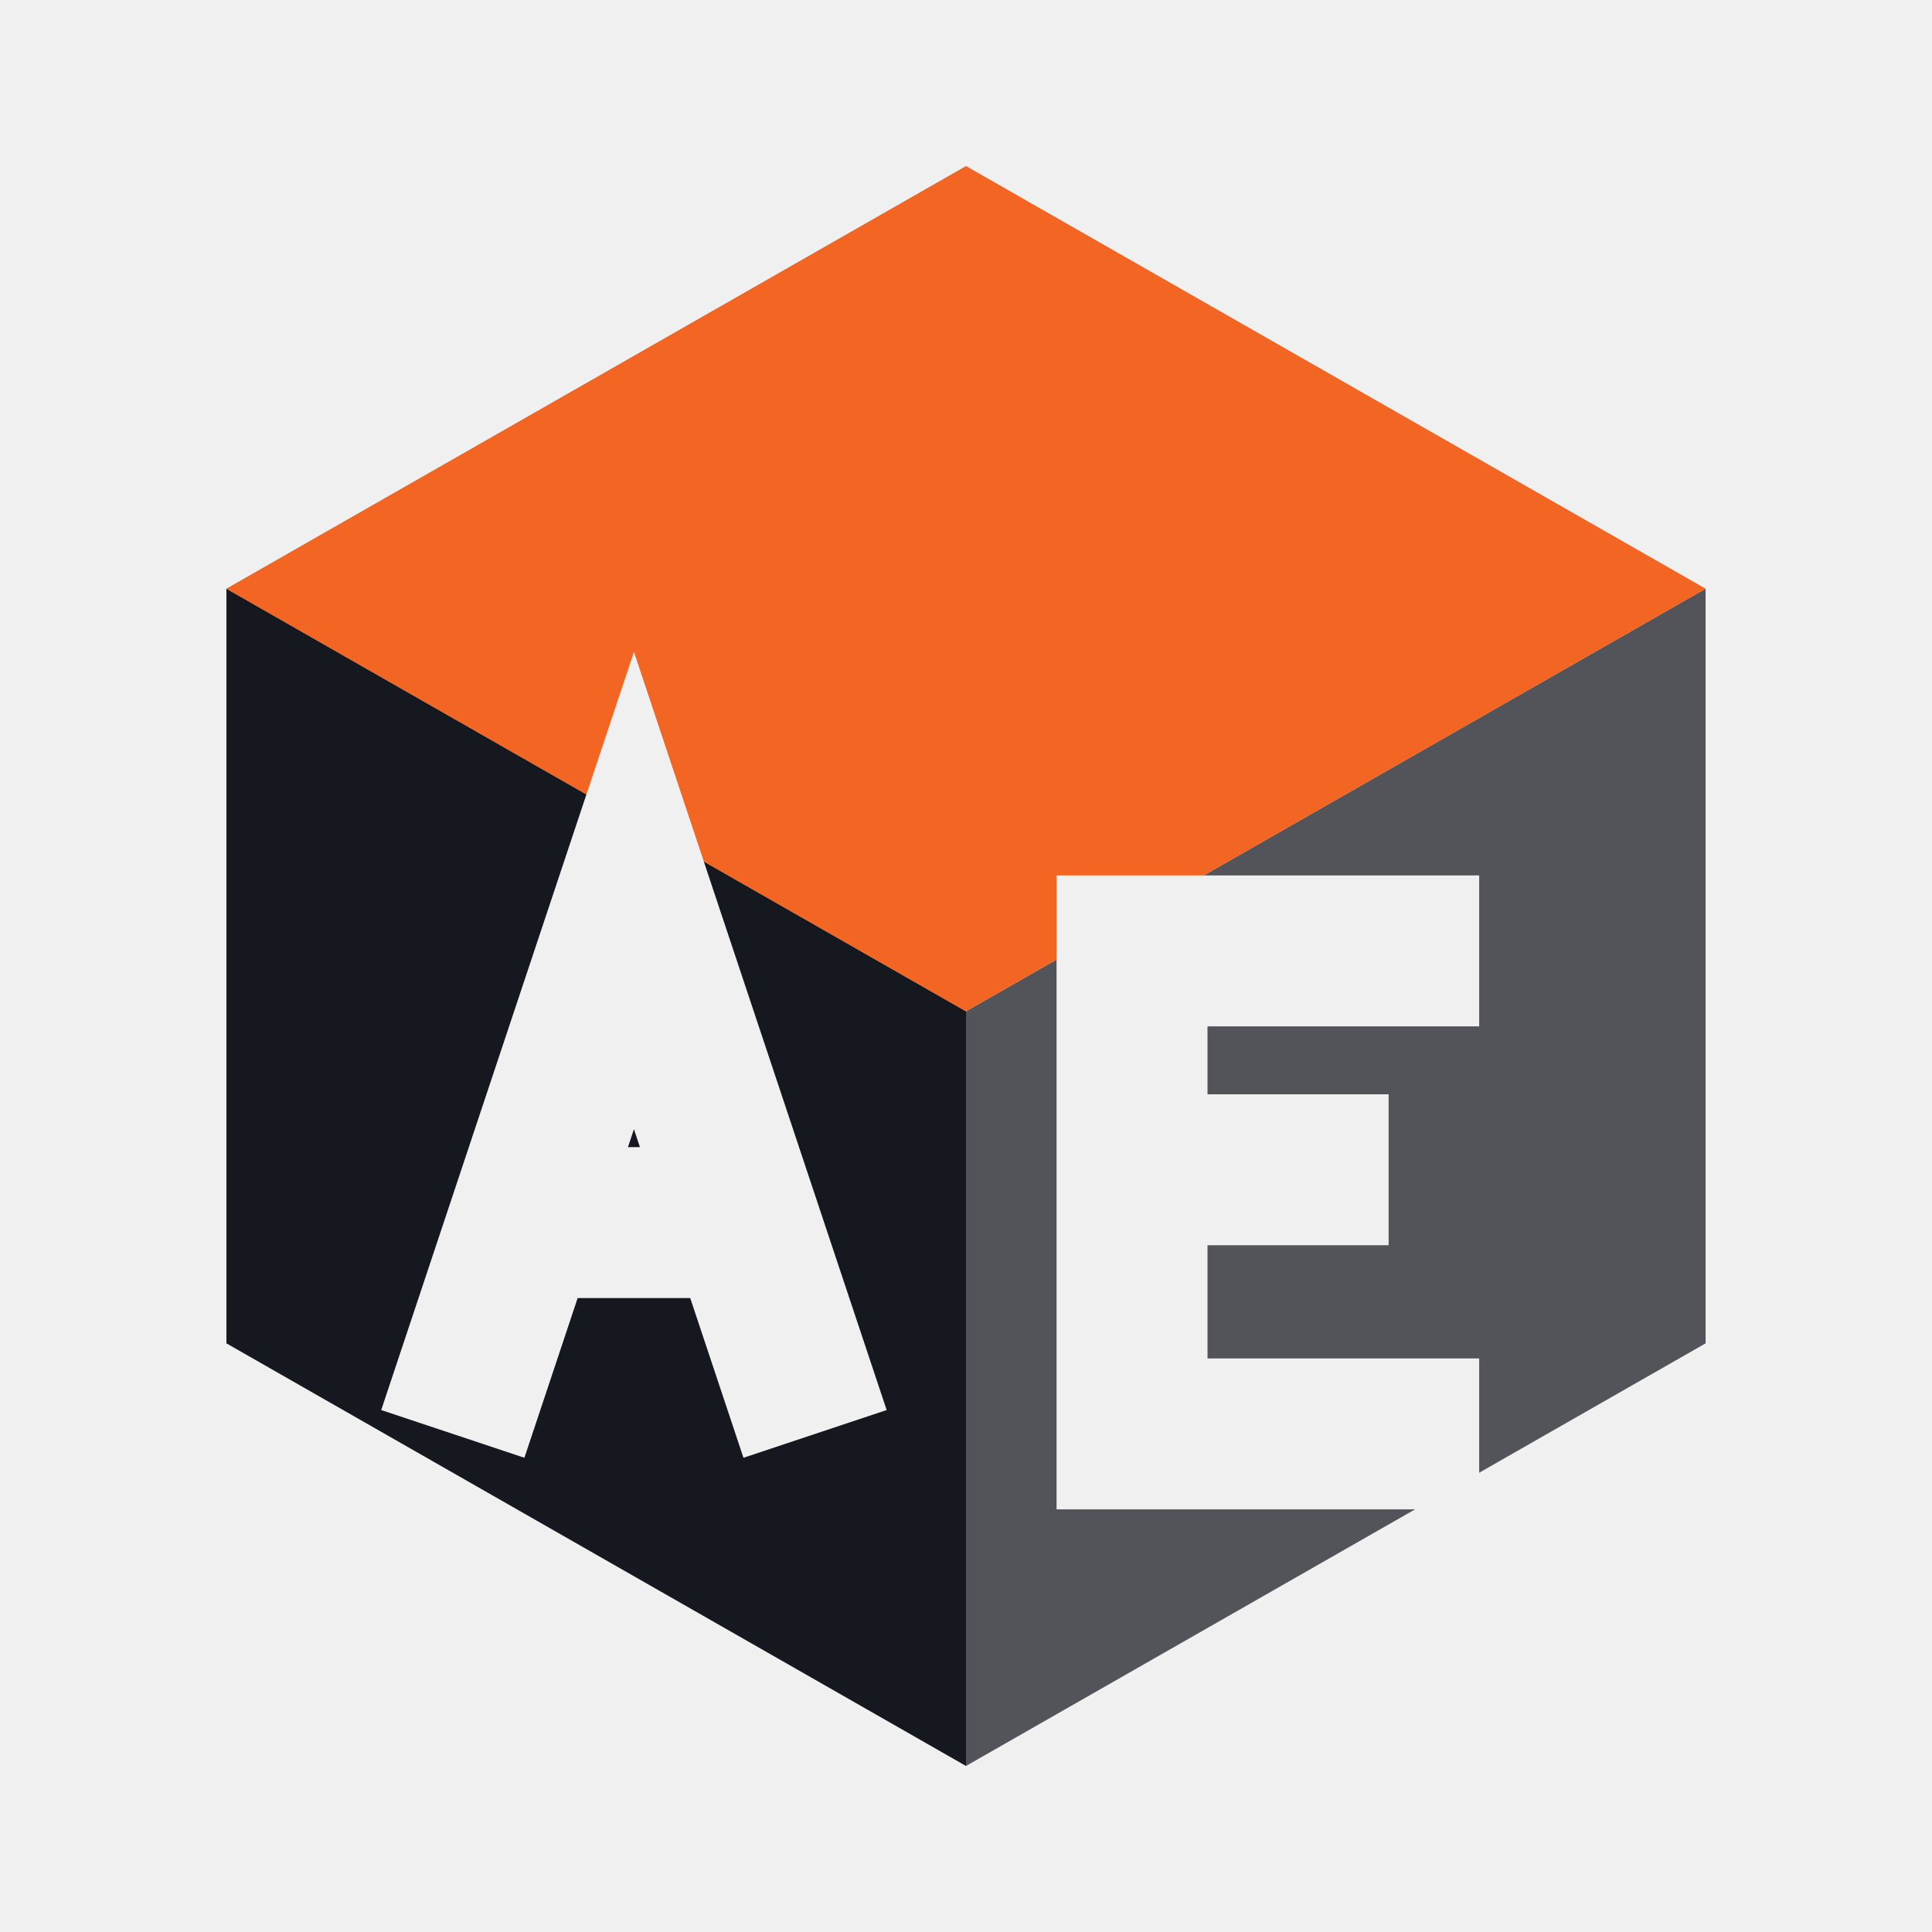
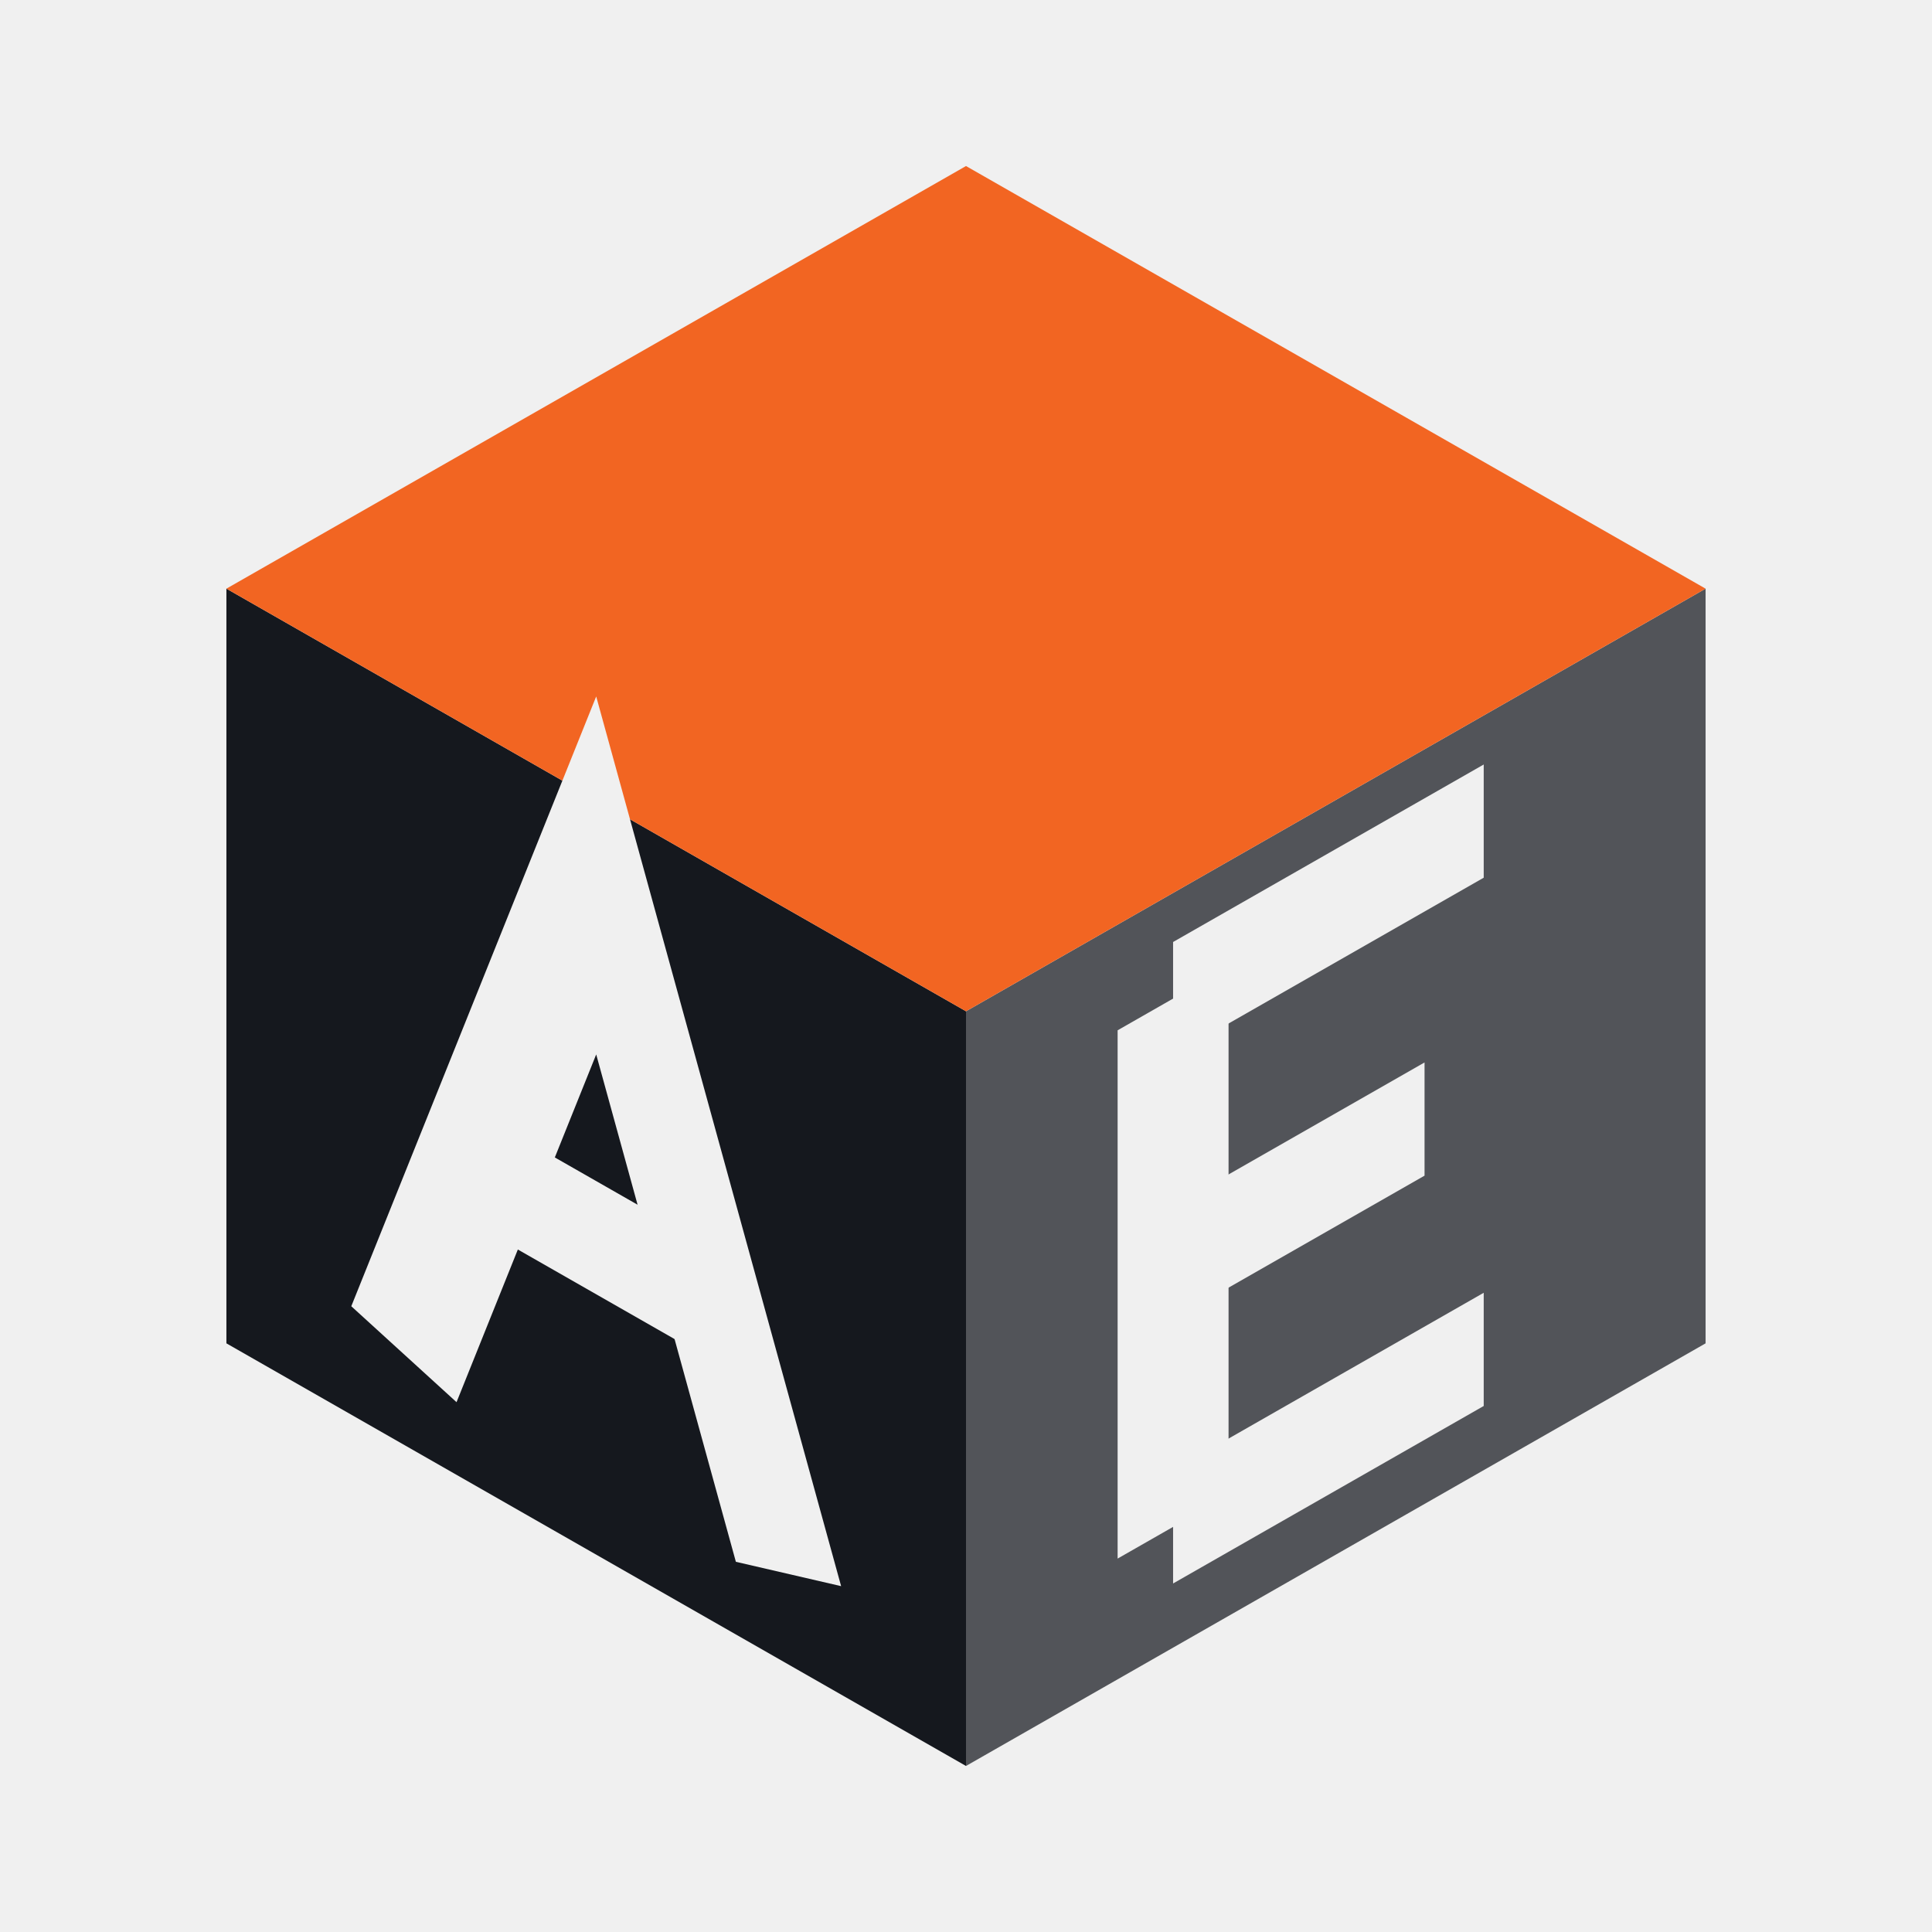
<svg xmlns="http://www.w3.org/2000/svg" viewBox="0 0 256 256" role="img" aria-label="Aver Engine AE monogram" shape-rendering="geometricPrecision">
  <style>
    svg{color:#15181e}
    @media (prefers-color-scheme:dark){svg{color:#EAEDF2}}
  </style>
  <defs>
    <mask id="aeCut" maskUnits="userSpaceOnUse" x="0" y="0" width="256" height="256">
      <rect width="256" height="256" fill="#fff" />
-       <g fill="none" stroke="#000" stroke-width="20" stroke-linejoin="miter" stroke-linecap="butt" stroke-miterlimit="8">
-         <path d="M60,190 L84,118 L108,190" />
-         <path d="M69,162 L99,162" />
-         <path d="M196,126 L150,126 L150,190 L196,190" />
-         <path d="M150,155 L184,155" />
+       <g fill="none" stroke="#000" stroke-width="15" stroke-linejoin="miter" stroke-linecap="butt">
+         <g transform="matrix(0.98,0.56,0,1,30,78)">
+           <path d="M24,88 L50,10 L76,88" />
+           <path d="M34,58 L66,58" />
+         </g>
+         <g transform="matrix(0.98,-0.56,0,1,128,134)">
+           <path d="M28,14 L28,84" />
+           <path d="M28,14 L70,14" />
+           <path d="M28,49 L62,49" />
+           <path d="M28,84 L70,84" />
+         </g>
      </g>
    </mask>
  </defs>
  <g mask="url(#aeCut)">
    <polygon points="30,78 128,134 128,234 30,178" fill="currentColor" />
    <polygon points="128,134 226,78 226,178 128,234" fill="currentColor" opacity="0.72" />
    <polygon points="128,22 226,78 128,134 30,78" fill="#F26522" />
  </g>
</svg>
